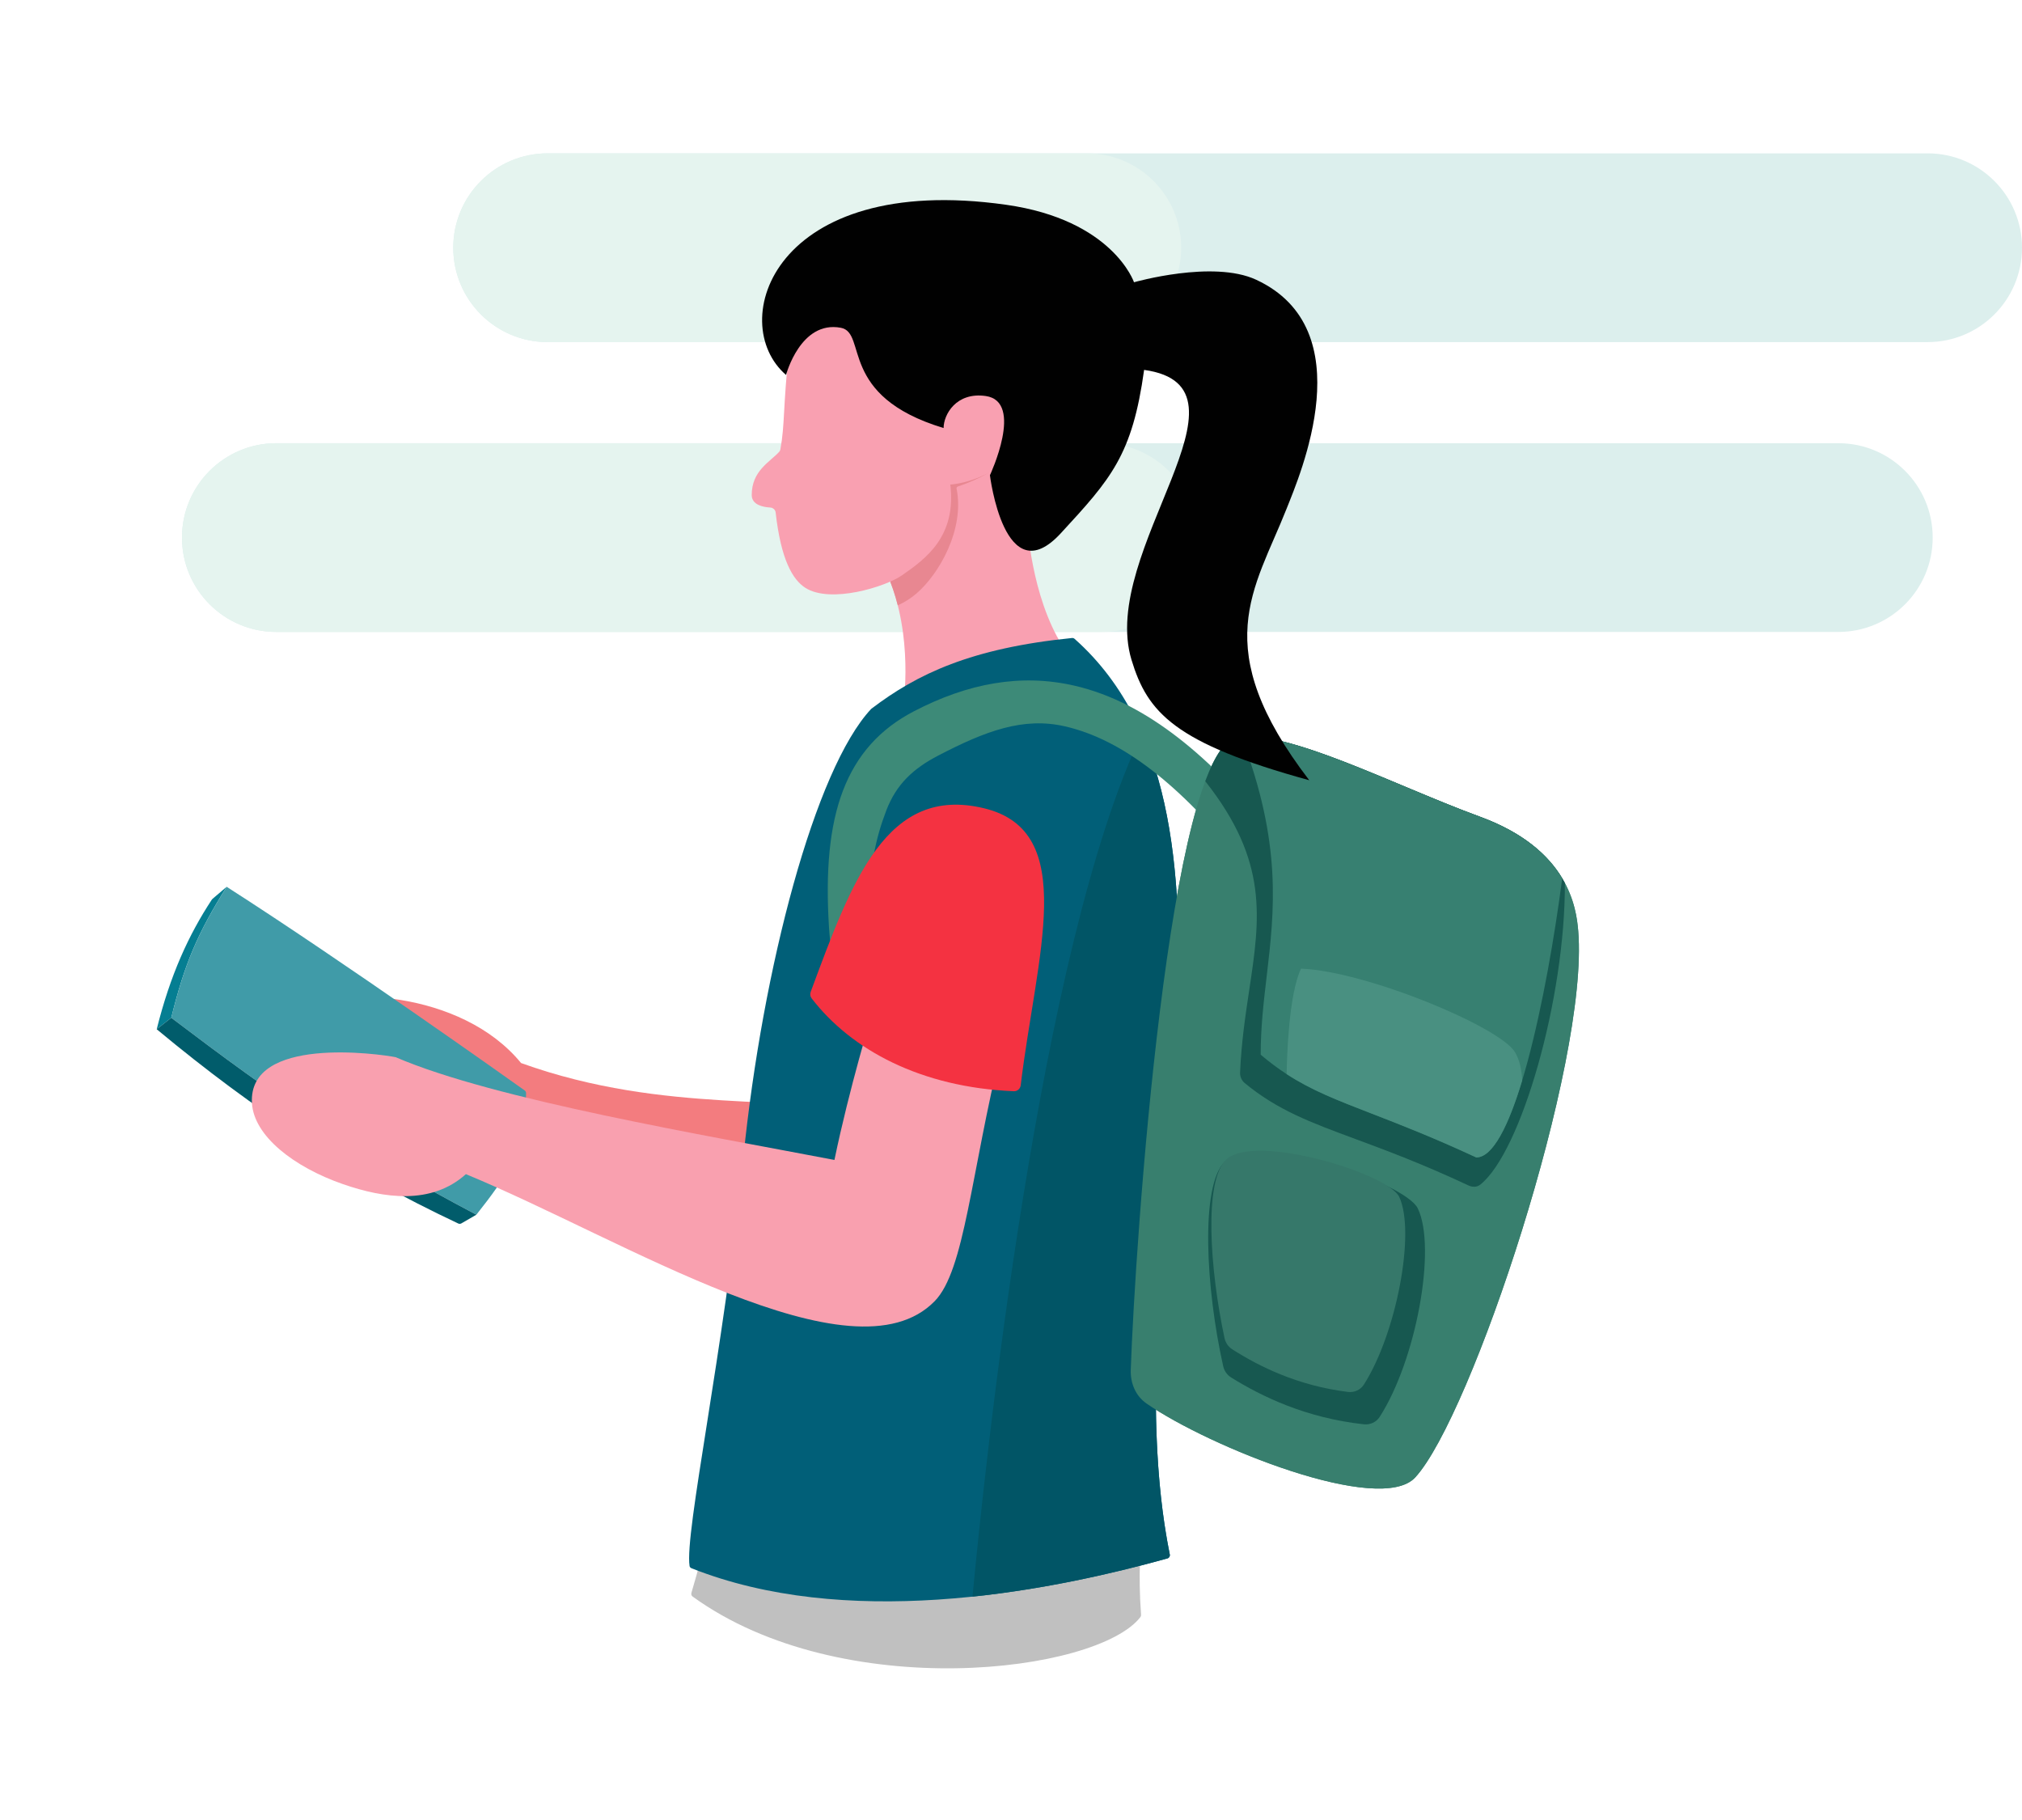
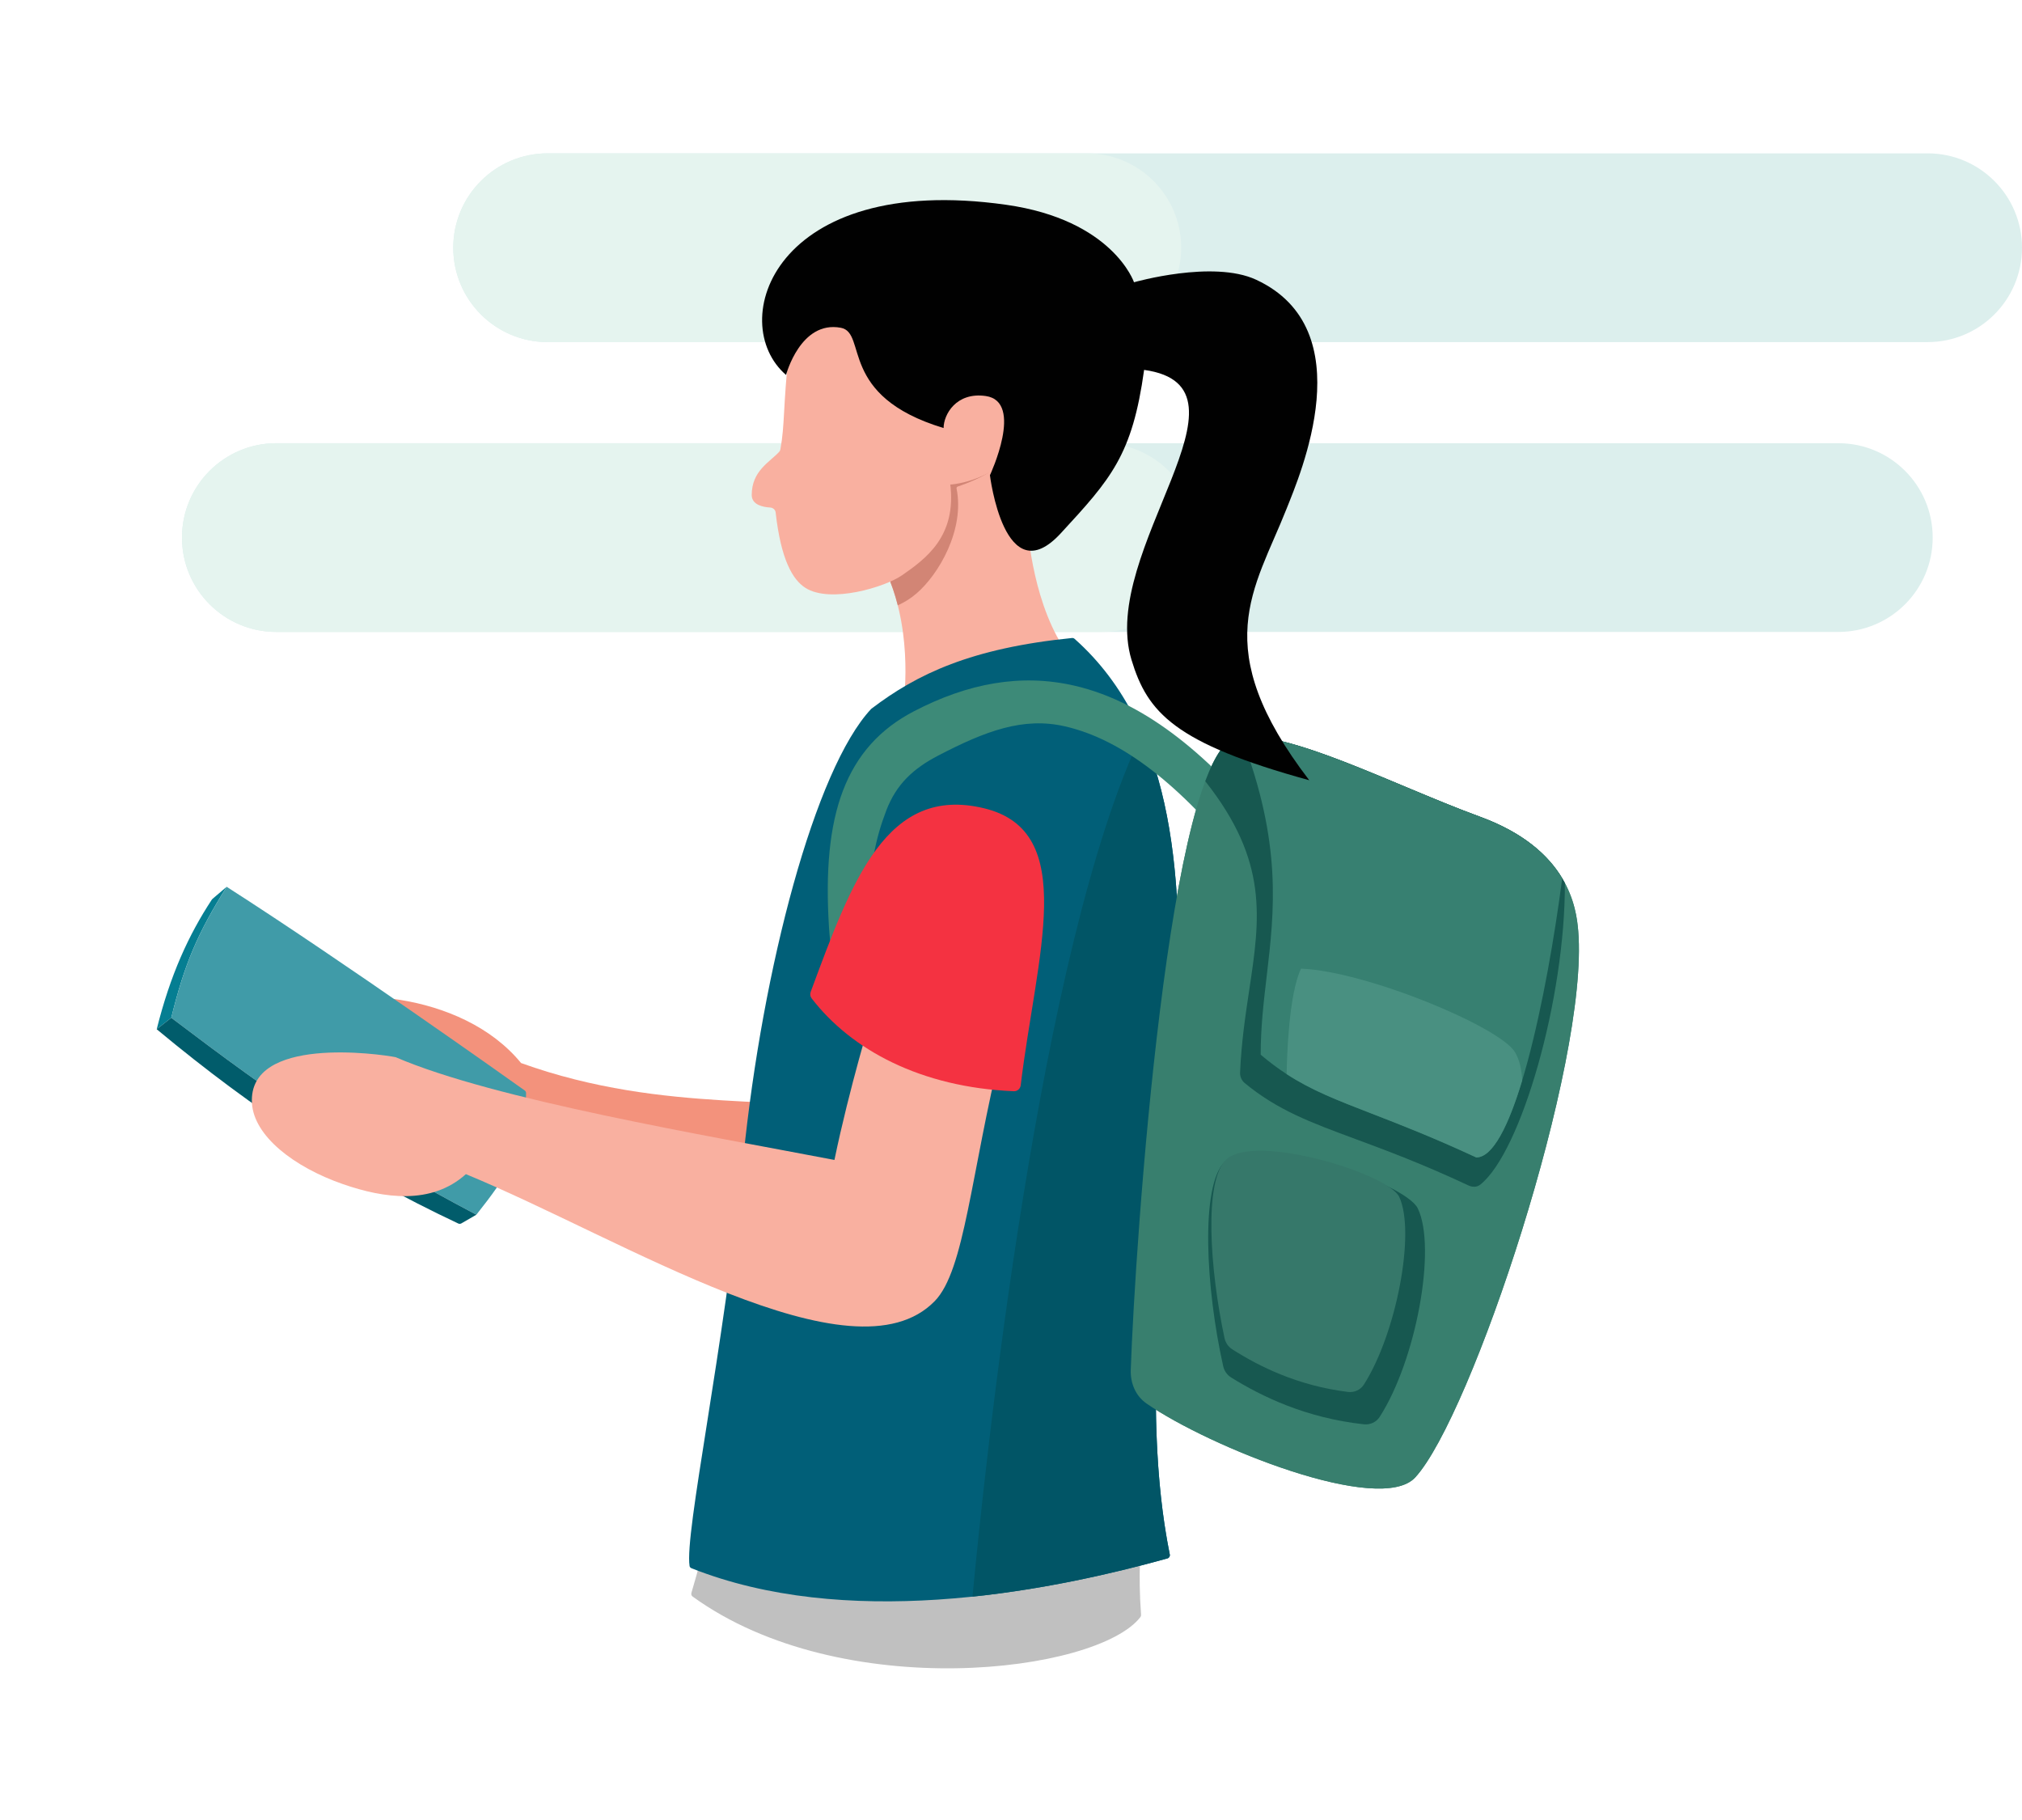
<svg xmlns="http://www.w3.org/2000/svg" width="1200" height="1080" viewBox="0 0 1200 1080" fill="none">
  <path fill-rule="evenodd" clip-rule="evenodd" d="M269 147C269 116.072 294.072 91 325 91H1144C1174.93 91 1200 116.072 1200 147C1200 177.928 1174.93 203 1144 203H325C294.072 203 269 177.928 269 147Z" fill="#DCEFED" />
  <path fill-rule="evenodd" clip-rule="evenodd" d="M269 147C269 116.072 294.072 91 325 91H645C675.928 91 701 116.072 701 147C701 177.928 675.928 203 645 203H325C294.072 203 269 177.928 269 147Z" fill="#E5F4EF" />
  <path fill-rule="evenodd" clip-rule="evenodd" d="M108 319C108 288.072 133.072 263 164 263H1091C1121.93 263 1147 288.072 1147 319C1147 349.928 1121.93 375 1091 375H164C133.072 375 108 349.928 108 319Z" fill="#DCEFED" />
  <path fill-rule="evenodd" clip-rule="evenodd" d="M108 319C108 288.072 133.072 263 164 263H654C684.928 263 710 288.072 710 319C710 349.928 684.928 375 654 375H164C133.072 375 108 349.928 108 319Z" fill="#E5F4EF" />
-   <path d="M628.9 387.732L540.663 418.486C538.515 419.234 536.287 417.437 536.519 415.174C538.043 400.287 540.239 355.086 515.926 322.411C514.932 321.075 515.141 319.174 516.448 318.143L586.42 262.932C587.96 261.716 590.234 262.283 591.024 264.079L609.068 305.105C609.223 305.458 609.308 305.832 609.325 306.217C609.565 311.608 611.992 353.525 630.46 383.15C631.507 384.829 630.769 387.081 628.9 387.732Z" fill="#F9A0B1" />
-   <path d="M593.671 273.5C590.432 281 572.531 287.333 568.366 288.718C567.872 288.882 567.589 289.392 567.691 289.902C572.599 314.26 557.252 340.741 543.835 352.235C540.414 355.166 536.694 357.462 532.808 359.207C529.62 346.628 524.373 333.763 515.926 322.411C514.932 321.075 515.141 319.174 516.448 318.143L586.42 262.932C587.96 261.716 590.234 262.283 591.024 264.079C591.024 264.079 595.936 268.257 593.671 273.5Z" fill="#E88791" />
-   <path d="M463.137 266.685C465.874 251.554 464.589 242.378 468.261 207.745C468.374 206.679 469.051 205.736 470.032 205.303L486.495 153.181C487.032 151.481 488.924 150.622 490.557 151.335L606.5 202L593.944 248.346C593.767 248.997 593.87 249.687 593.908 250.36C593.952 251.144 593.687 251.931 593.143 252.535L564.621 284.261C564.021 284.928 563.757 285.845 563.875 286.734C568.07 318.427 549.088 331.755 535.403 341.33C525.484 348.269 492.75 358.388 477.871 348.765C470.456 343.97 463.464 332.217 460.321 304.084C460.141 302.469 458.724 301.259 457.101 301.169C453.029 300.942 446.129 299.682 446.129 293.742C446.129 279.332 456.84 274.231 462.468 268.065C462.818 267.681 463.044 267.196 463.137 266.685Z" fill="#F9A0B1" />
-   <path d="M590.571 278.315C577 287.001 560 289.5 553.339 286.498C542.37 281.556 548.949 256.447 560.638 243.987C572.328 231.526 584.806 228.774 594.539 235.854C601.598 240.988 609.979 265.894 590.571 278.315Z" fill="#F9A0B1" />
+   <path d="M628.9 387.732L540.663 418.486C538.515 419.234 536.287 417.437 536.519 415.174C538.043 400.287 540.239 355.086 515.926 322.411C514.932 321.075 515.141 319.174 516.448 318.143L586.42 262.932C587.96 261.716 590.234 262.283 591.024 264.079L609.068 305.105C609.223 305.458 609.308 305.832 609.325 306.217C609.565 311.608 611.992 353.525 630.46 383.15C631.507 384.829 630.769 387.081 628.9 387.732Z" fill="#F9B0A0" />
+   <path d="M593.671 273.5C590.432 281 572.531 287.333 568.366 288.718C567.872 288.882 567.589 289.392 567.691 289.902C572.599 314.26 557.252 340.741 543.835 352.235C540.414 355.166 536.694 357.462 532.808 359.207C529.62 346.628 524.373 333.763 515.926 322.411C514.932 321.075 515.141 319.174 516.448 318.143L586.42 262.932C587.96 261.716 590.234 262.283 591.024 264.079C591.024 264.079 595.936 268.257 593.671 273.5Z" fill="#D28575" />
+   <path d="M463.137 266.685C465.874 251.554 464.589 242.378 468.261 207.745C468.374 206.679 469.051 205.736 470.032 205.303L486.495 153.181C487.032 151.481 488.924 150.622 490.557 151.335L606.5 202L593.944 248.346C593.767 248.997 593.87 249.687 593.908 250.36C593.952 251.144 593.687 251.931 593.143 252.535L564.621 284.261C564.021 284.928 563.757 285.845 563.875 286.734C568.07 318.427 549.088 331.755 535.403 341.33C525.484 348.269 492.75 358.388 477.871 348.765C470.456 343.97 463.464 332.217 460.321 304.084C460.141 302.469 458.724 301.259 457.101 301.169C453.029 300.942 446.129 299.682 446.129 293.742C446.129 279.332 456.84 274.231 462.468 268.065C462.818 267.681 463.044 267.196 463.137 266.685Z" fill="#F9B0A0" />
+   <path d="M590.571 278.315C577 287.001 560 289.5 553.339 286.498C542.37 281.556 548.949 256.447 560.638 243.987C572.328 231.526 584.806 228.774 594.539 235.854C601.598 240.988 609.979 265.894 590.571 278.315Z" fill="#F9B0A0" />
  <path d="M410.335 945.213C419.347 915.105 419.347 906.925 419.347 906.925L485.195 570.062C485.373 569.148 486.16 568.478 487.091 568.447L648.584 563.064C649.655 563.028 650.564 563.843 650.645 564.911L677.25 915.352C677.25 915.352 675.305 933.338 677.193 958.238C677.229 958.71 677.118 959.163 676.829 959.539C651.332 992.752 499.513 1011.49 411.062 947.413C410.377 946.917 410.092 946.023 410.335 945.213Z" fill="#C0C0C0" />
-   <path d="M309.242 630.819C396.036 662.048 472.911 648.169 512.093 662.048L494.734 726.489C494.734 726.489 388.154 703.712 294.416 665.048C273.943 683.484 245.74 679.409 221.504 670.996C192.306 660.86 160.327 609.582 176.818 599.094C198.641 585.214 273.532 587.197 309.242 630.819Z" fill="#F37C7F" />
+   <path d="M309.242 630.819C396.036 662.048 472.911 648.169 512.093 662.048L494.734 726.489C494.734 726.489 388.154 703.712 294.416 665.048C273.943 683.484 245.74 679.409 221.504 670.996C192.306 660.86 160.327 609.582 176.818 599.094C198.641 585.214 273.532 587.197 309.242 630.819Z" fill="#F3927C" />
  <path d="M101.65 603.949C109.434 572.179 117.1 554.053 134.518 526.226C131.545 528.762 127.103 532.549 126.083 533.419C125.94 533.541 125.816 533.681 125.713 533.838C111.947 554.771 101.043 578.541 93 610.757L101.65 603.949Z" fill="#057E92" />
  <path fill-rule="evenodd" clip-rule="evenodd" d="M134.518 526.226C203.545 570.422 301.801 640.256 311.448 647.125C311.975 647.5 312.219 648.068 312.214 648.715C311.983 682.6 300.412 698.353 282.716 720.816C205.446 679.969 164.504 651.603 101.65 603.949C109.434 572.179 117.1 554.053 134.518 526.226Z" fill="#409BA8" />
  <path d="M282.716 720.816C205.446 679.969 164.504 651.603 101.65 603.949L93 610.757C152.111 659.877 206.081 694.95 271.963 726.042C272.556 726.322 273.249 726.295 273.817 725.967C275.632 724.916 279.798 722.505 282.716 720.816Z" fill="#015C6B" />
  <path d="M839.925 876.687C819.051 899.418 717.641 858.574 680.47 832.884C673.922 828.358 670.803 820.762 671.075 812.807C673.594 739.222 693.592 444.468 734.285 437.496C763.547 432.482 829.015 466.7 878.116 484.587C931.184 503.92 935.535 539.1 936.638 552.499C943.086 630.819 873.155 840.501 839.925 876.687Z" fill="#387F6E" />
  <path d="M692.826 924.771C615.252 946.322 500.8 966.484 410.383 930.604C409.783 930.366 409.341 929.911 409.242 929.273C406.197 909.73 429.472 802.282 441.169 686.833C452.611 573.907 483.745 456.279 516.944 420.758C517.019 420.677 517.097 420.608 517.184 420.541C544.302 399.873 576.517 384.612 636.201 378.594C636.752 378.538 637.319 378.72 637.733 379.088C758.801 486.64 658.162 743.899 694.235 922.458C694.443 923.489 693.839 924.489 692.826 924.771Z" fill="#015F78" />
  <path d="M577.154 947.455C619.301 943.046 659.472 934.037 692.826 924.771C693.839 924.489 694.443 923.489 694.235 922.458C680.406 854.004 686.669 773.985 692.831 695.268C700.39 598.689 707.796 504.071 677.752 435.181C616.496 563.028 584.364 870.886 577.154 947.455Z" fill="#015566" />
  <path fill-rule="evenodd" clip-rule="evenodd" d="M637.419 406.829C648.553 409.368 659.493 413.47 670.306 419.072C689.801 429.173 708.884 444.151 727.952 463.636L710.224 480.966C692.009 462.353 674.694 449.093 657.907 440.572C649.112 436.108 640.463 432.945 631.904 430.994C607.317 425.388 584.917 433.703 556.73 448.401C542.223 455.966 531.996 465.177 525.98 480.966C519.758 497.297 514.775 516.91 516.713 548.374C517.266 557.353 518.628 566.747 519.885 574.008C520.508 577.611 521.095 580.632 521.524 582.74C521.738 583.793 521.912 584.616 522.031 585.166C522.09 585.441 522.136 585.648 522.165 585.782L522.197 585.927L522.204 585.959C522.204 585.959 522.204 585.957 510.109 588.685C498.014 591.412 498.013 591.41 498.013 591.41L498.007 591.383L497.994 591.325L497.949 591.122C497.911 590.948 497.856 590.7 497.788 590.382C497.651 589.746 497.457 588.83 497.223 587.677C496.754 585.374 496.121 582.112 495.449 578.231C494.115 570.523 492.592 560.142 491.961 549.896C489.93 516.919 492.213 490.349 500.25 469.255C508.493 447.619 522.53 432.435 542.245 422.154C574.466 405.352 605.905 399.644 637.419 406.829Z" fill="#3D8A78" />
  <path d="M839.925 876.687C819.051 899.418 717.641 858.574 680.47 832.884C673.922 828.358 670.803 820.762 671.075 812.807C673.594 739.222 693.592 444.468 734.285 437.496C763.547 432.482 829.015 466.7 878.116 484.587C931.184 503.92 935.535 539.1 936.638 552.499C943.086 630.819 873.155 840.501 839.925 876.687Z" fill="#387F6E" />
  <path d="M741.399 587.394C739.15 602.327 736.738 618.346 735.946 636.423C735.841 638.821 736.851 641.169 738.703 642.696C758.223 658.79 777.525 665.942 804.45 675.917C822.562 682.628 844.124 690.616 871.523 703.465C873.785 704.526 876.474 704.567 878.436 703.019C902.691 683.872 928.973 592.569 928.708 523.992C921.327 510.196 906.876 495.064 878.116 484.587C864.245 479.534 849.068 473.178 833.77 466.771C794.915 450.498 755.281 433.898 734.285 437.496C727.356 438.683 721.027 448.214 715.282 463.577C752.892 511.057 747.81 544.809 741.399 587.394Z" fill="#175850" />
  <path d="M751.736 579.376C749.945 594.59 748.174 609.636 748.174 625.862C768.69 643.26 786.479 650.144 813.995 660.791C830.381 667.132 850.217 674.807 876.134 686.833C898.494 686.833 918.343 588.903 927.131 521.207C919.331 508.192 904.952 494.363 878.116 484.587C864.245 479.534 849.068 473.178 833.77 466.771C796.364 451.104 758.235 435.135 736.71 437.177C761.009 500.617 756.308 540.544 751.736 579.376Z" fill="#378071" />
  <path d="M903.36 641.215C895.246 668.034 885.931 686.833 876.134 686.833C850.217 674.807 830.381 667.132 813.995 660.791C793.515 652.866 778.424 647.027 763.586 637.385C763.777 625.977 764.947 589.847 772.11 574.805C810.639 576.263 890.15 609.333 899.112 624.375C901.851 628.971 903.101 634.821 903.36 641.215Z" fill="#499081" />
  <path d="M725.954 810.782C715.626 764.88 712.173 703.304 726.95 689.312C745.871 671.395 833.978 701.684 841.415 717.071C852.681 740.377 840.518 807.069 818.786 840.81C816.752 843.967 813.082 845.595 809.349 845.184C774.942 841.403 748.813 828.692 730.668 817.427C728.267 815.936 726.574 813.54 725.954 810.782Z" fill="#175850" />
  <path d="M726.715 794.025C717.918 752.884 714.459 700.544 727.658 688.122C744.617 672.161 823.927 696.36 830.411 710.261C840.172 731.186 828.809 791.207 809.423 821.636C807.391 824.827 803.677 826.449 799.923 825.98C769.972 822.232 747.216 810.839 731.325 800.699C728.952 799.184 727.303 796.778 726.715 794.025Z" fill="#36786A" />
-   <path d="M495.217 688.32C504.144 645.194 517.536 601.573 517.536 601.573L594.411 621.896C576.06 696.747 572.588 753.779 554.733 772.094C506.128 821.951 370.233 735.412 276.495 696.747C256.022 715.184 227.819 711.109 203.583 702.696C174.385 692.56 150.668 674.115 149.522 654.613C147.163 614.461 224.927 625.366 234.834 627.349C293.358 652.63 420.326 673.945 495.217 688.32Z" fill="#F9A0AF" />
+   <path d="M495.217 688.32C504.144 645.194 517.536 601.573 517.536 601.573L594.411 621.896C576.06 696.747 572.588 753.779 554.733 772.094C506.128 821.951 370.233 735.412 276.495 696.747C256.022 715.184 227.819 711.109 203.583 702.696C174.385 692.56 150.668 674.115 149.522 654.613C147.163 614.461 224.927 625.366 234.834 627.349C293.358 652.63 420.326 673.945 495.217 688.32Z" fill="#F9B0A0" />
  <path d="M584.008 479.63C526.13 465.667 505.567 522.573 481.104 588.632C480.636 589.898 480.828 591.321 481.65 592.391C505.19 623.039 546.514 645.236 601.662 647.548C603.734 647.635 605.513 646.089 605.76 644.029C615.083 566.547 640.653 493.296 584.008 479.63Z" fill="#F43241" />
  <path d="M671.5 391.5C680.979 422.855 697 441 777 463C716.5 384 744.5 350 763.5 302C771.534 281.703 809 195.5 745.5 166C719.817 154.069 673 167.5 673 167.5C673 167.5 660.5 130.471 597 121.499C459 102.001 430.5 191.499 466.5 222.499C466.5 222.499 475 190 499 194.5C515 197.5 497 234.999 560 253.999C560 245.999 567.5 232.499 585 234.999C608 238.285 587.5 281.999 587.5 281.999C587.5 281.999 596.097 352.687 629.5 316.5C659.5 284 672 270 679 219.5C751 229.5 652 327 671.5 391.5Z" fill="#010101" />
</svg>
